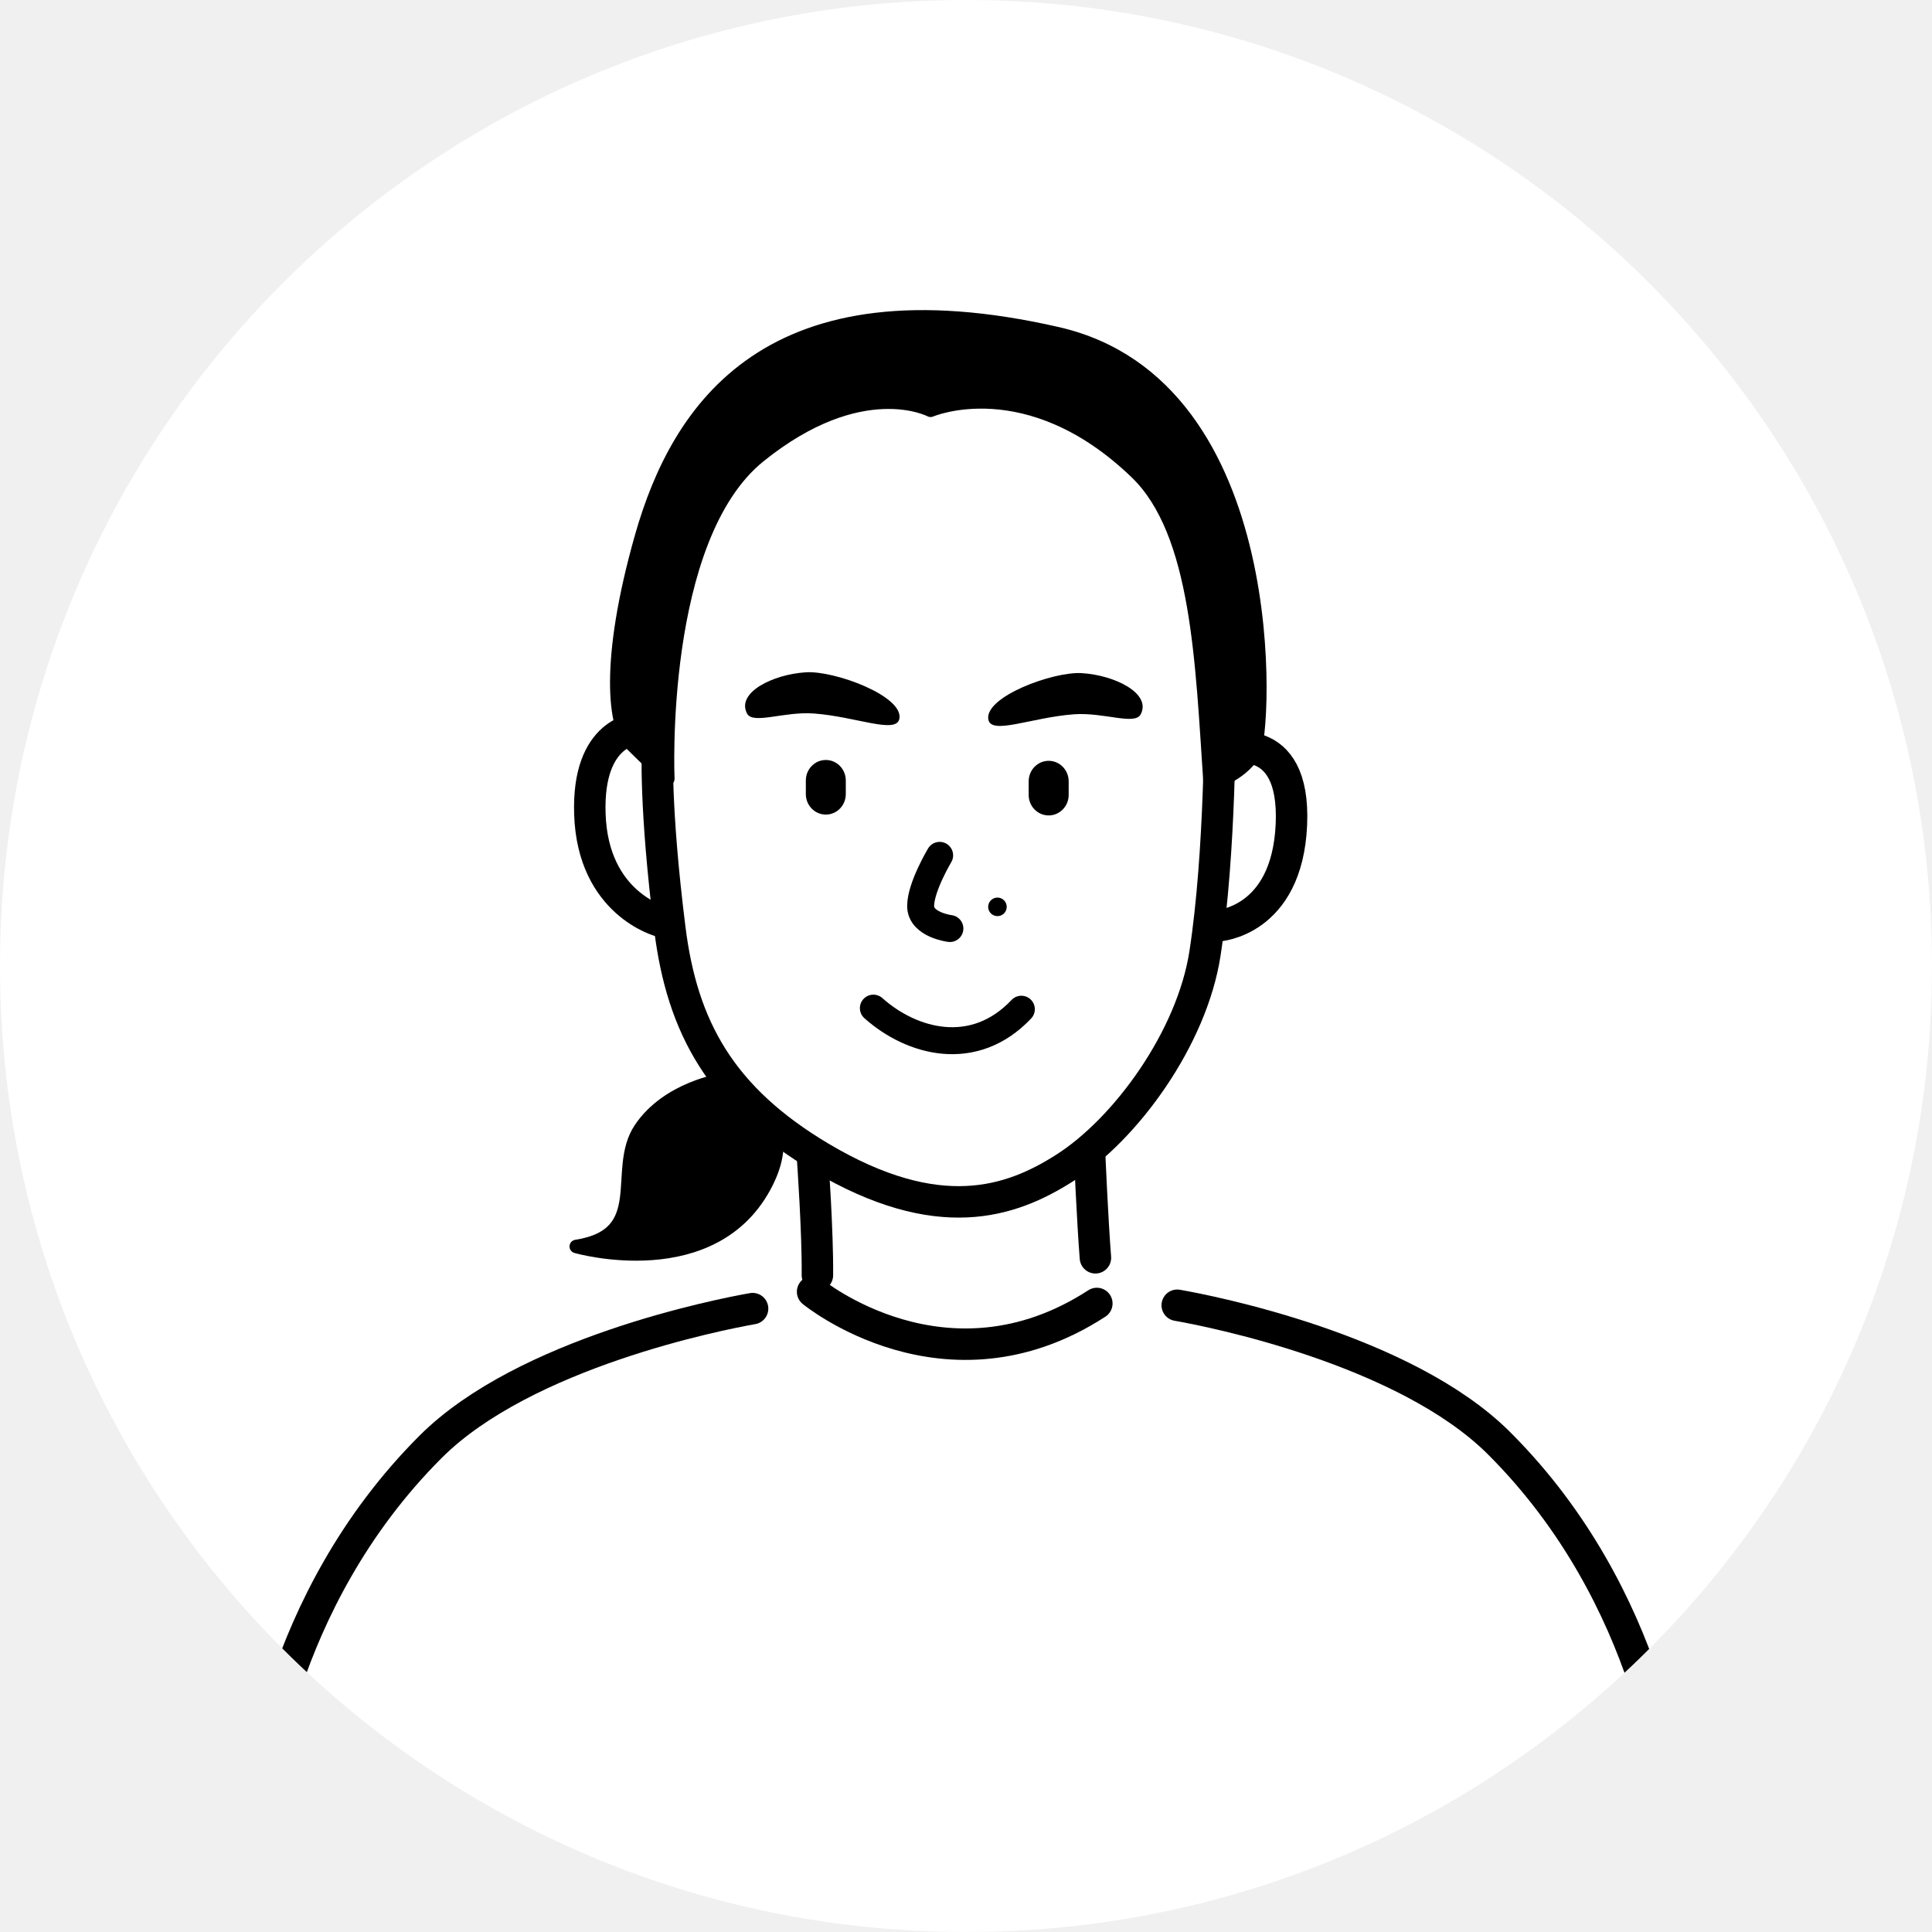
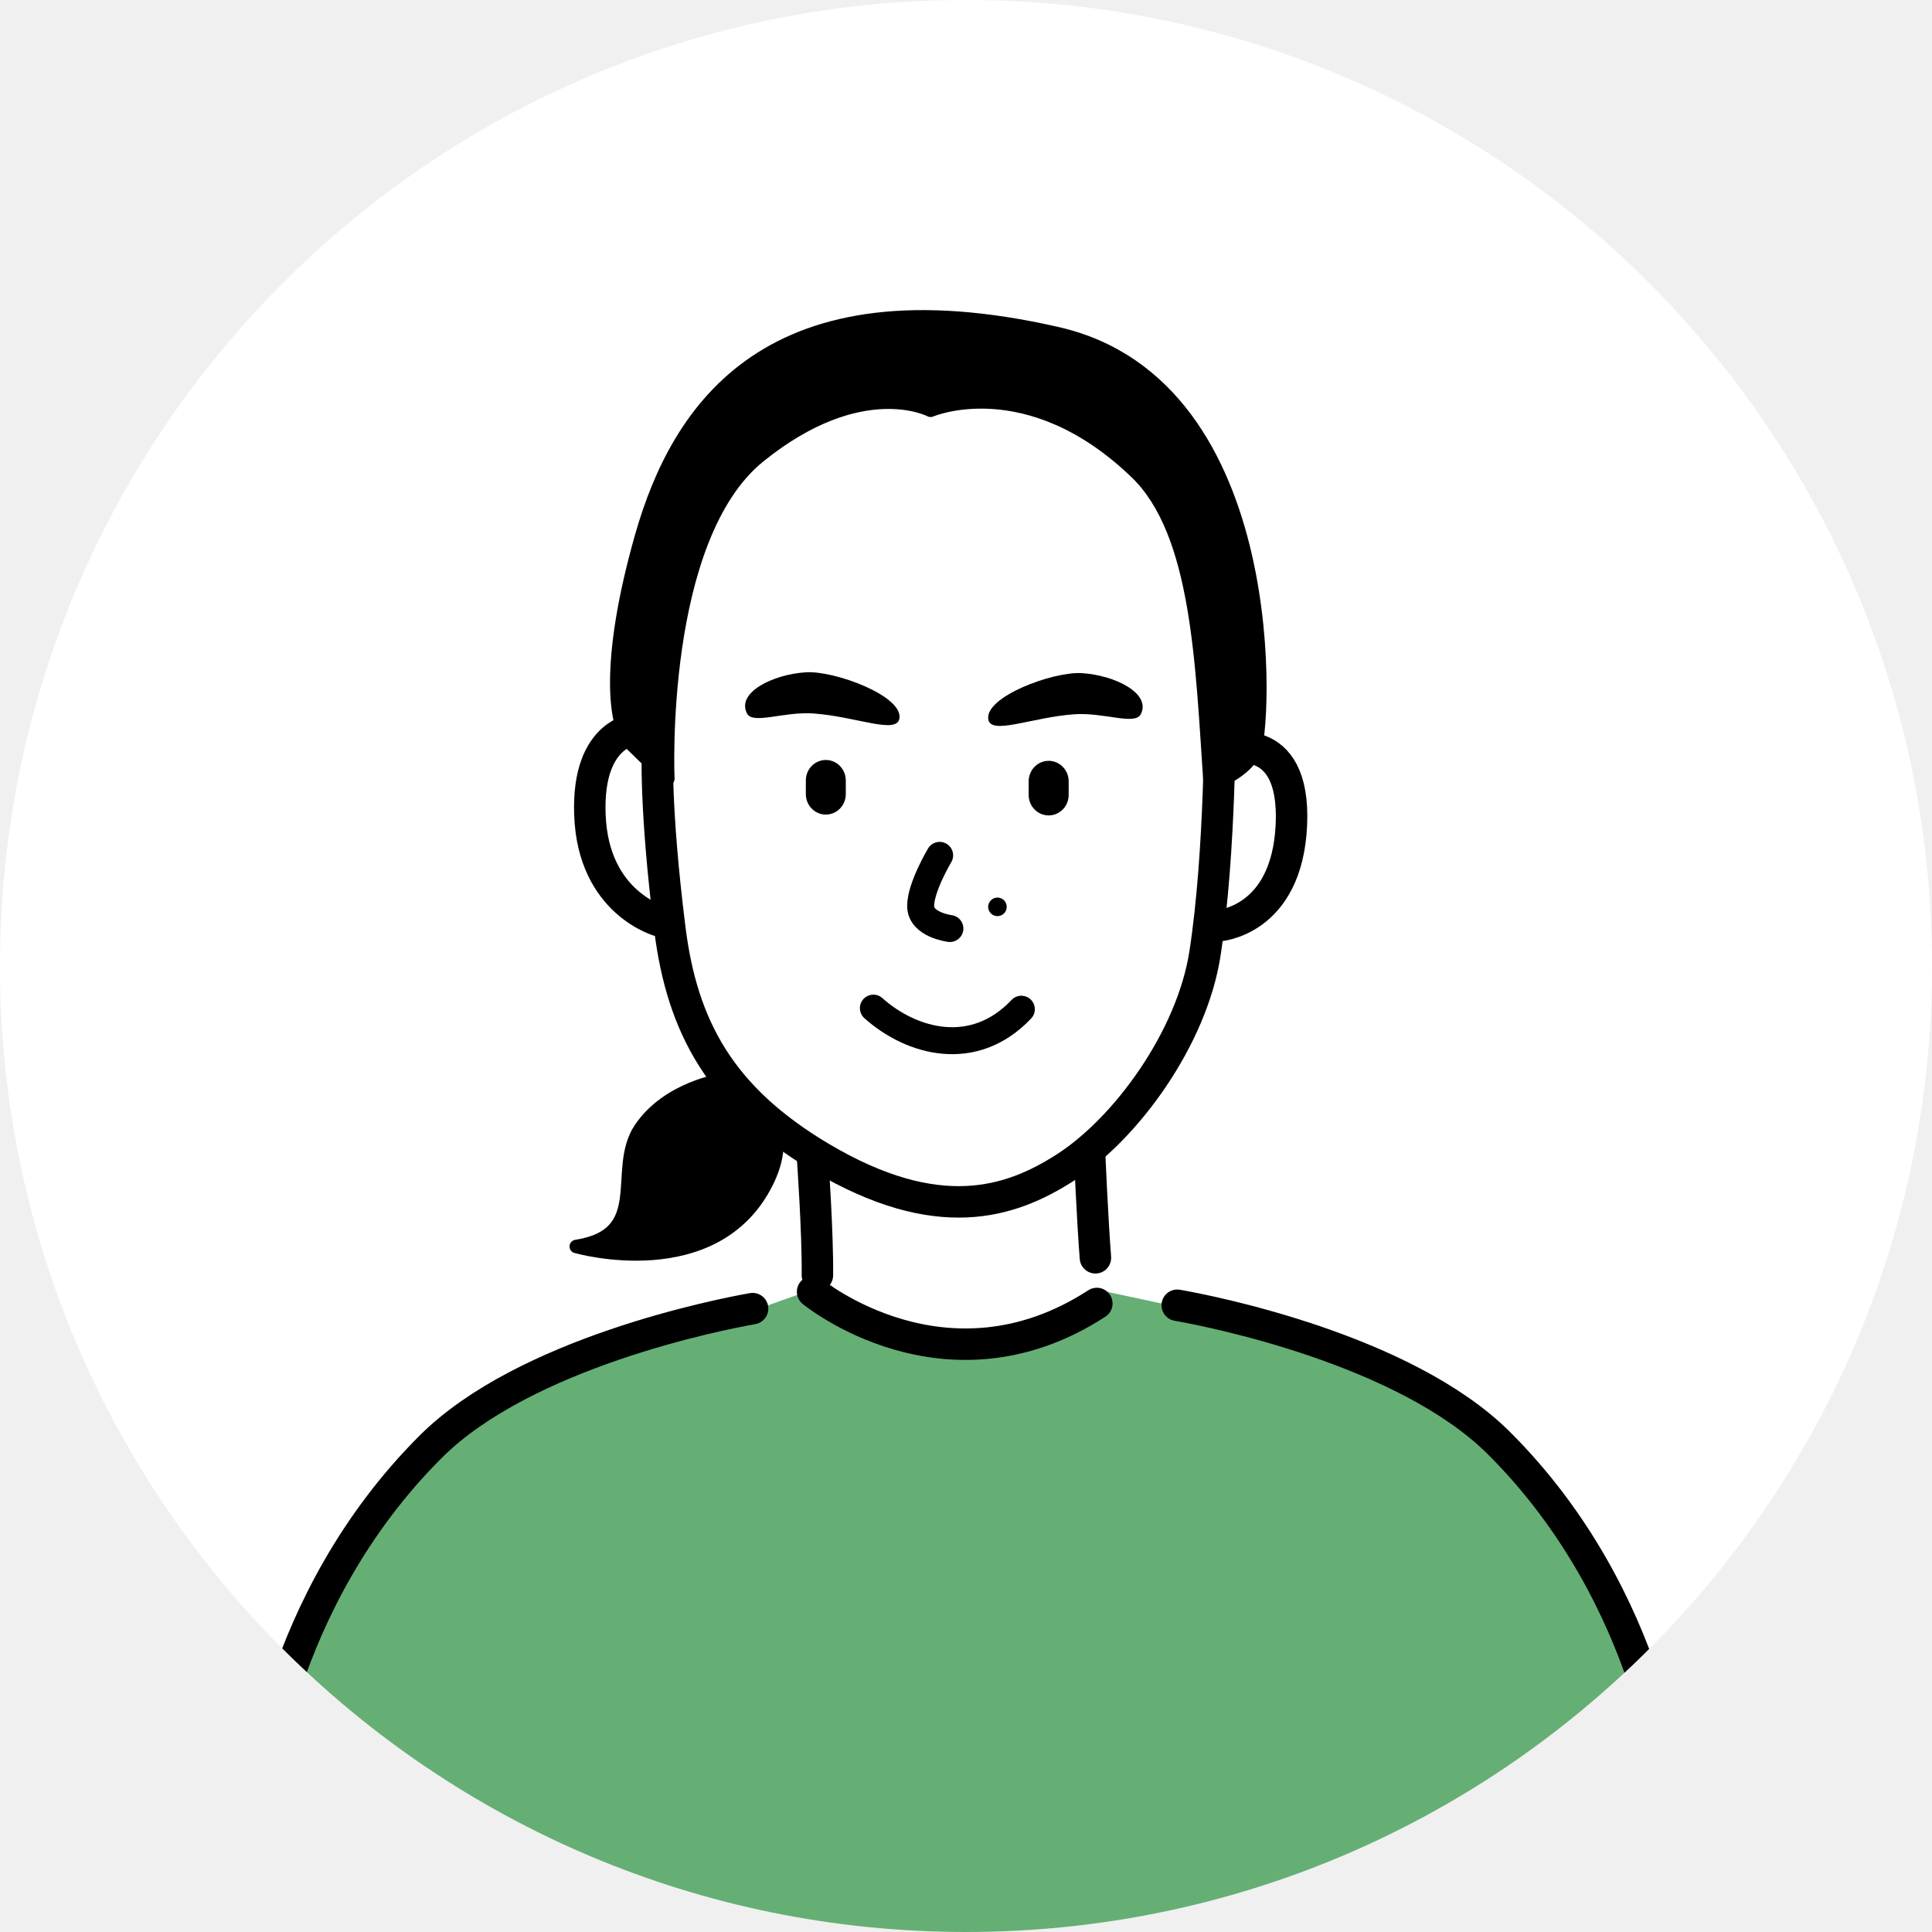
<svg xmlns="http://www.w3.org/2000/svg" width="500" height="500" viewBox="0 0 500 500" fill="none">
  <circle cx="250" cy="250" r="250" fill="white" />
  <mask id="mask0_654_7568" style="mask-type:alpha" maskUnits="userSpaceOnUse" x="0" y="0" width="500" height="500">
    <circle cx="250" cy="250" r="250" fill="white" />
  </mask>
  <g mask="url(#mask0_654_7568)">
    <path d="M170.174 193.685C170.174 193.685 169.359 208.501 173.36 240.379C176.547 265.814 186.525 284.178 212.507 299.576C242.803 317.533 261.551 311.171 275.461 302.321C291.44 292.179 308.49 268.617 311.851 246.741C315.91 220.422 315.724 184.45 315.724 184.45" stroke="black" stroke-width="8.141" stroke-miterlimit="10" stroke-linecap="round" stroke-linejoin="round" />
+     <path d="M90 403.5L74 434.5L86.5 455L130 487.5L225 511L308 505L382.5 487.5L426 441L421.5 424L407 395L387.5 371.5L370.5 359.5L334 344.5L285 334L280 339.5L252.5 349L230.5 344.5L209.5 334L194 339.5L164.5 344.5L130 359.5L108 377L90 403.5Z" fill="#65AF75" />
    <path fill-rule="evenodd" clip-rule="evenodd" d="M213.727 196.683C216.576 196.683 218.89 199.055 218.89 201.986V205.51C218.89 208.441 216.576 210.814 213.727 210.814C210.866 210.814 208.551 208.441 208.551 205.51V201.986C208.551 199.055 210.866 196.683 213.727 196.683Z" fill="black" />
    <path fill-rule="evenodd" clip-rule="evenodd" d="M271.396 196.901C274.245 196.901 276.571 199.274 276.571 202.205V205.74C276.571 208.659 274.245 211.032 271.396 211.032C268.535 211.032 266.22 208.659 266.22 205.74V202.205C266.22 199.274 268.535 196.901 271.396 196.901Z" fill="black" />
    <path d="M226.027 260.905C235.971 269.779 252.055 274.164 264.325 261.185" stroke="black" stroke-width="6.978" stroke-miterlimit="10" stroke-linecap="round" stroke-linejoin="round" />
    <path d="M243.179 221.367C243.179 221.367 238.26 229.578 238.26 234.474C238.26 239.371 245.831 240.301 245.831 240.301" stroke="black" stroke-width="6.978" stroke-miterlimit="10" stroke-linecap="round" stroke-linejoin="round" />
    <path fill-rule="evenodd" clip-rule="evenodd" d="M295.216 184.859C293.681 187.79 285.668 184.289 277.911 184.859C266.943 185.673 256.511 190.302 255.778 186.196C254.743 180.346 272.514 173.752 279.946 174.206C288.599 174.74 298.019 179.486 295.216 184.859Z" fill="black" />
    <path fill-rule="evenodd" clip-rule="evenodd" d="M193.327 184.652C194.85 187.583 202.875 184.07 210.632 184.652C221.6 185.466 232.032 190.095 232.764 185.978C233.799 180.128 216.029 173.534 208.597 173.987C199.944 174.522 190.524 179.267 193.327 184.652Z" fill="black" />
    <path d="M164.964 188.601C164.964 188.601 151.927 188.961 152.66 210.698C153.427 233.911 170.954 238.424 170.954 238.424" stroke="black" stroke-width="8.141" stroke-miterlimit="10" stroke-linecap="round" stroke-linejoin="round" />
    <path d="M317.001 193.995C317.001 193.995 335.33 188.133 334.214 213.405C333.097 238.689 315.152 239.596 315.152 239.596" stroke="black" stroke-width="8.141" stroke-miterlimit="10" stroke-linecap="round" stroke-linejoin="round" />
    <path d="M194.768 338.671C186.127 340.183 135.803 350.127 111.485 374.387C70.966 414.825 67 466.73 67 466.73" stroke="black" stroke-width="8.141" stroke-miterlimit="10" stroke-linecap="round" stroke-linejoin="round" />
    <path d="M304.667 337.798C313.319 339.298 363.631 349.242 387.949 373.502C428.469 413.94 432.446 465.845 432.446 465.845" stroke="black" stroke-width="8.141" stroke-miterlimit="10" stroke-linecap="round" stroke-linejoin="round" />
    <path d="M210.299 299.788C210.299 299.788 211.66 318.955 211.543 330.038" stroke="black" stroke-width="8.141" stroke-miterlimit="10" stroke-linecap="round" stroke-linejoin="round" />
    <path d="M281.948 297.822C281.948 297.822 282.763 316.372 283.495 325.514" stroke="black" stroke-width="8.141" stroke-miterlimit="10" stroke-linecap="round" stroke-linejoin="round" />
    <path d="M210.299 334.302C210.299 334.302 244.794 362.703 283.859 337.338" stroke="black" stroke-width="8.141" stroke-miterlimit="10" stroke-linecap="round" stroke-linejoin="round" />
    <path fill-rule="evenodd" clip-rule="evenodd" d="M172.83 201.551C172.83 201.551 170.097 139.271 196.532 118C222.955 96.729 240.831 106.184 240.831 106.184C240.831 106.184 266.033 95.287 294.061 122.257C310.169 137.748 311.076 171.475 313.205 203.074C313.205 203.074 321.206 200.574 324.369 195.154C327.533 189.734 332.464 99.822 273.662 86.355C199.218 69.317 175.493 105.509 166.003 138.946C156.745 171.568 159.141 188.257 163.305 192.456C167.48 196.643 172.83 201.551 172.83 201.551Z" fill="black" stroke="black" stroke-width="3.489" stroke-miterlimit="10" stroke-linecap="round" stroke-linejoin="round" />
    <path fill-rule="evenodd" clip-rule="evenodd" d="M187.025 279.473C187.025 279.473 172.825 281.508 165.719 292.162C158.613 302.815 168.848 319.515 149.135 322.586C149.135 322.586 184.99 332.89 198.423 305.955C208.343 286.067 187.025 279.473 187.025 279.473Z" fill="black" stroke="black" stroke-width="3.489" stroke-miterlimit="10" stroke-linecap="round" stroke-linejoin="round" />
    <path fill-rule="evenodd" clip-rule="evenodd" d="M258.143 232.289C259.468 232.289 260.538 233.371 260.538 234.697C260.538 236.023 259.468 237.093 258.143 237.093C256.817 237.093 255.735 236.023 255.735 234.697C255.735 233.371 256.817 232.289 258.143 232.289Z" fill="black" />
  </g>
</svg>
